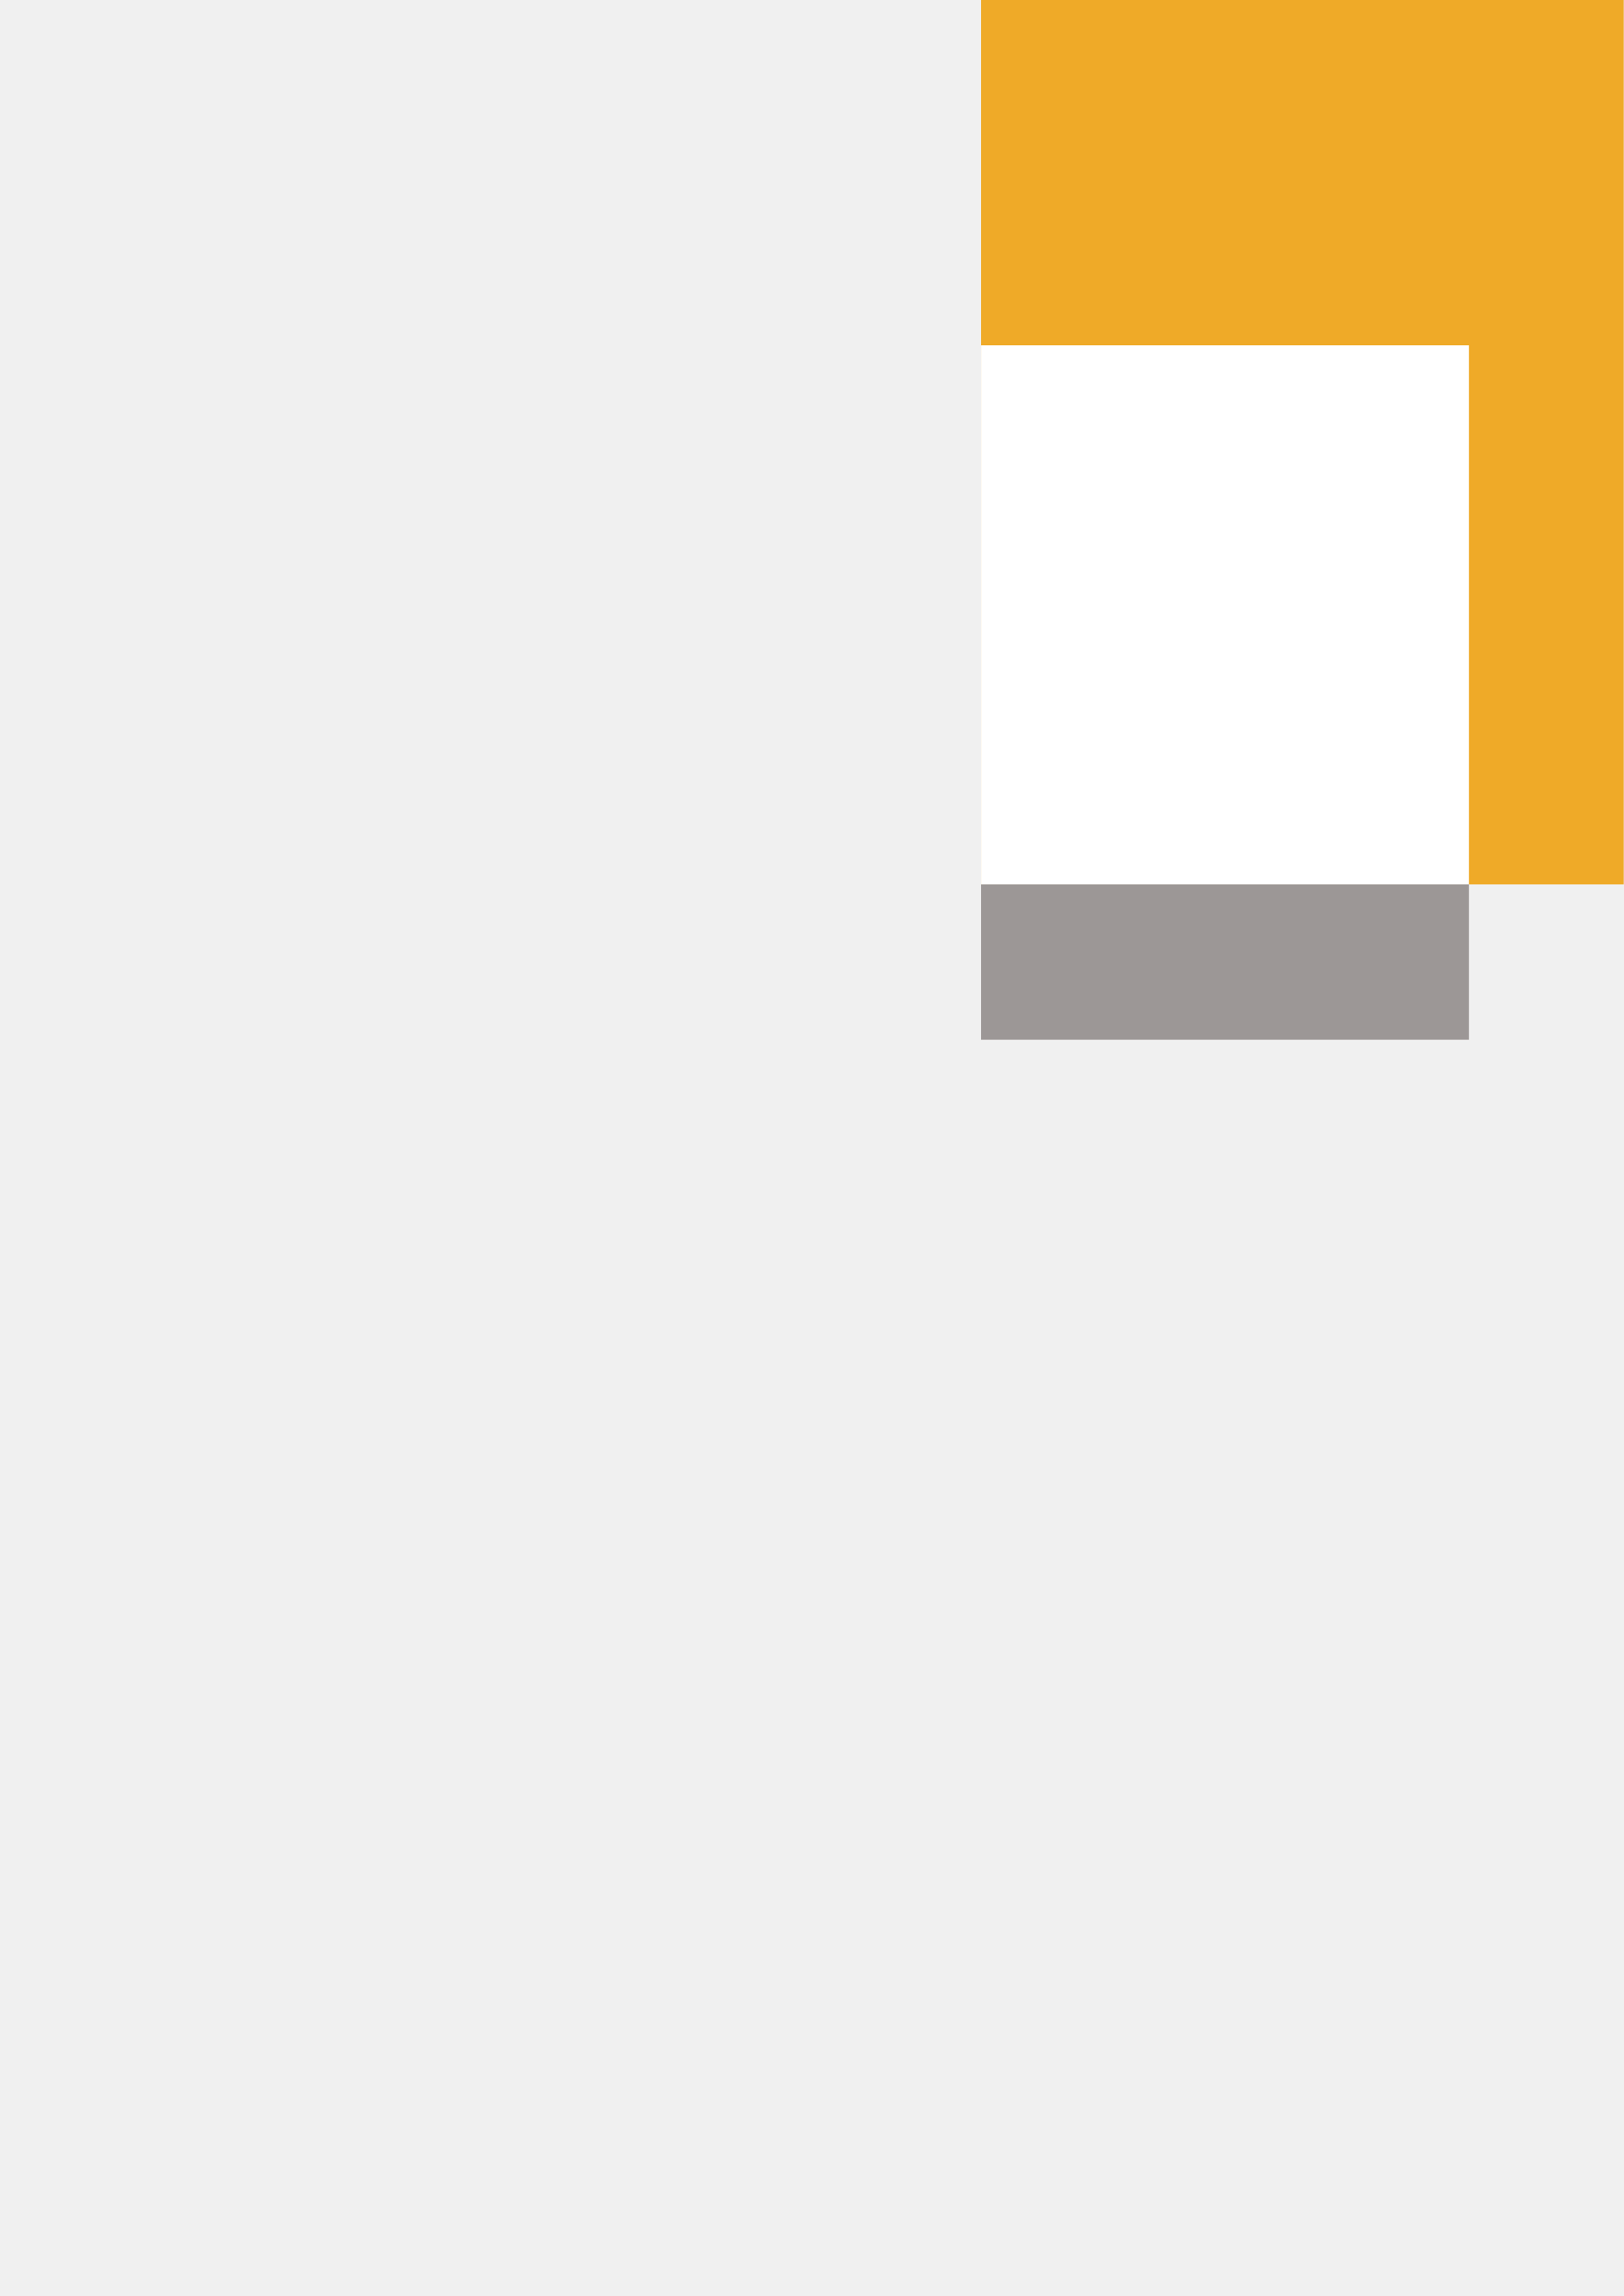
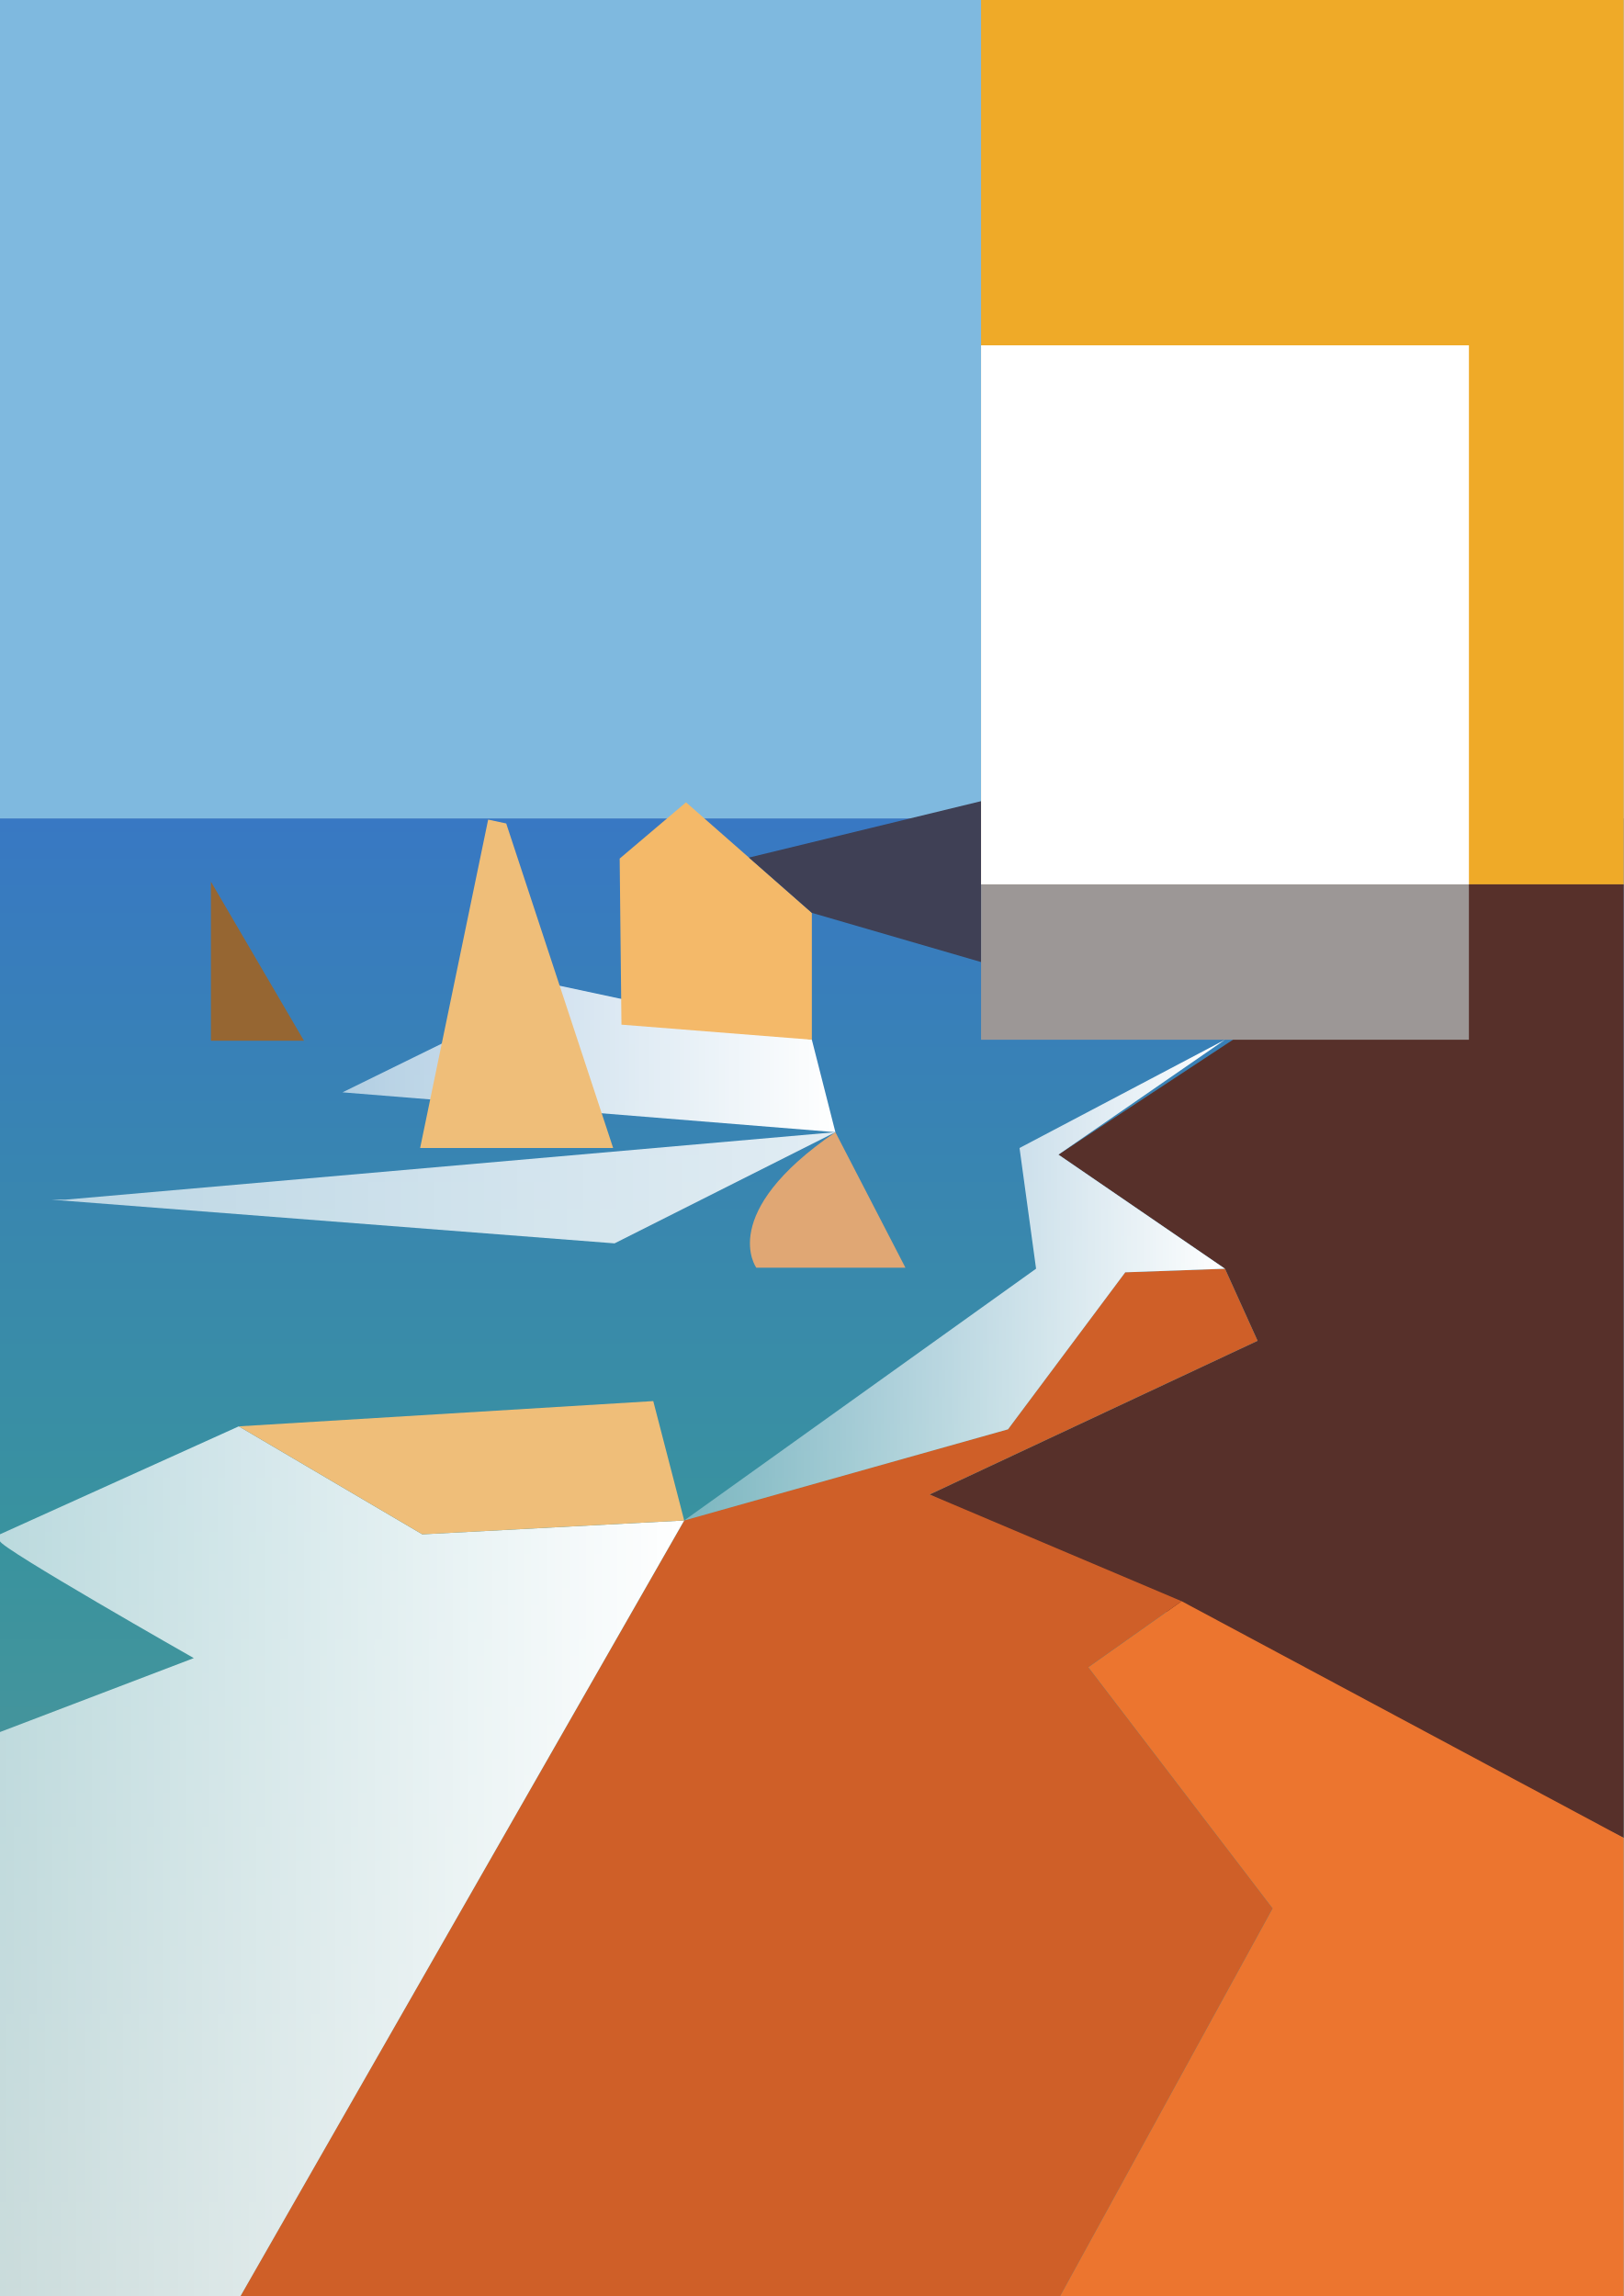
- <svg xmlns="http://www.w3.org/2000/svg" width="210mm" height="297mm" viewBox="0 0 210 297" version="1.1" id="svg1" xml:space="preserve">
+ <svg xmlns="http://www.w3.org/2000/svg" xmlns:xlink="http://www.w3.org/1999/xlink" width="210mm" height="297mm" viewBox="0 0 210 297" version="1.1" id="svg1" xml:space="preserve">
  <defs id="defs1">
+     <linearGradient id="linearGradient19">
+       <stop style="stop-color:#ffffff;stop-opacity:0.658;" offset="0" id="stop19" />
+       <stop style="stop-color:#ffffff;stop-opacity:1;" offset="1" id="stop20" />
+     </linearGradient>
+     <linearGradient id="linearGradient16">
+       <stop style="stop-color:#ffffff;stop-opacity:0.609;" offset="0" id="stop16" />
+       <stop style="stop-color:#ffffff;stop-opacity:1;" offset="1" id="stop17" />
+     </linearGradient>
+     <linearGradient id="linearGradient14">
+       <stop style="stop-color:#ffffff;stop-opacity:0.333;" offset="0" id="stop14" />
+       <stop style="stop-color:#ffffff;stop-opacity:1;" offset="1" id="stop15" />
+     </linearGradient>
+     <linearGradient id="linearGradient11">
+       <stop style="stop-color:#ffffff;stop-opacity:0.664;" offset="0" id="stop12" />
+       <stop style="stop-color:#ffffff;stop-opacity:0.85;" offset="1" id="stop13" />
+     </linearGradient>
+     <linearGradient id="linearGradient9">
+       <stop style="stop-color:#3878c3;stop-opacity:1;" offset="0" id="stop9" />
+       <stop style="stop-color:#39939e;stop-opacity:1;" offset="0.492" id="stop11" />
+       <stop style="stop-color:#659797;stop-opacity:1;" offset="1" id="stop10" />
+     </linearGradient>
    <rect x="718.035" y="241.253" width="0" height="72.425" id="rect8" />
    <rect x="479.571" y="168.828" width="238.464" height="193.552" id="rect5" />
    <rect x="479.571" y="216.19" width="238.464" height="154.767" id="rect4" />
+     <linearGradient xlink:href="#linearGradient9" id="linearGradient10" x1="-0.132" y1="105.863" x2="-0.132" y2="228.112" gradientUnits="userSpaceOnUse" gradientTransform="matrix(1,0,0,1.563512,0,-59.65512)" />
+     <linearGradient xlink:href="#linearGradient11" id="linearGradient13" x1="6.666" y1="153.646" x2="108.104" y2="153.646" gradientUnits="userSpaceOnUse" />
+     <linearGradient xlink:href="#linearGradient14" id="linearGradient15" x1="88.414" y1="165.593" x2="158.839" y2="165.593" gradientUnits="userSpaceOnUse" />
+     <linearGradient xlink:href="#linearGradient16" id="linearGradient17" x1="43.807" y1="136.985" x2="108.219" y2="136.985" gradientUnits="userSpaceOnUse" />
+     <linearGradient xlink:href="#linearGradient19" id="linearGradient20" x1="0" y1="240.753" x2="88.491" y2="240.753" gradientUnits="userSpaceOnUse" />
  </defs>
  <g id="layer1">
+     <rect style="fill:#7fb9df;fill-opacity:1;stroke-width:3.969;stroke-linecap:round;stroke-linejoin:round;stroke:none" id="rect10" width="210" height="105.863" x="0" y="0" />
+     <rect style="fill:url(#linearGradient10);fill-opacity:1;stroke:none;stroke-width:4.963;stroke-linecap:round;stroke-linejoin:round" id="rect9" width="210.132" height="191.137" x="-0.132" y="105.863" />
    <rect style="fill:#efaa28;fill-opacity:1;stroke:none;stroke-width:3.969;stroke-linecap:round;stroke-linejoin:round" id="rect1" width="83.114" height="114.4" x="126.886" y="0" />
-     <g id="g13">
+     <path style="fill:#57302a;stroke:none;stroke-width:0.265px;stroke-linecap:butt;stroke-linejoin:miter;stroke-opacity:1;fill-opacity:1" d="M 158.433,164.116 136.896,149.356 189.98,114.4 H 210 v 123.337 l -89.764,-44.417 42.416,-19.879 z" id="path4" />
+     <path style="fill:#ec752f;stroke:none;stroke-width:0.265px;stroke-linecap:butt;stroke-linejoin:miter;stroke-opacity:1;fill-opacity:1" d="m 137.119,297 27.467,-50.137 -23.838,-31.195 12.08,-8.542 L 210,237.737 V 297 Z" id="path1" />
+     <path style="fill:#cf5f28;stroke:none;stroke-width:0.265px;stroke-linecap:butt;stroke-linejoin:miter;stroke-opacity:1;fill-opacity:1" d="m 31.11,297 57.381,-100.319 41.879,-11.79 15.164,-20.31 12.899,-0.465 4.218,9.325 -42.416,19.879 32.591,13.805 -12.08,8.542 23.838,31.195 L 137.119,297 Z" id="path2" />
+     <path style="fill:url(#linearGradient17);stroke:none;stroke-width:0.265px;stroke-linecap:butt;stroke-linejoin:miter;stroke-opacity:1" d="M 108.045,146.453 105,134.494 72.386,127.51 44.297,141.3 Z" id="path15" />
+     <path style="fill:url(#linearGradient20);stroke:none;stroke-width:0.265px;stroke-linecap:butt;stroke-linejoin:miter;stroke-opacity:1;fill-opacity:1" d="M 31.11,297 H 0 v -72.953 l 25.064,-9.562 c 0,0 -25.064,-14.248 -25.064,-15.133 0,-0.885 0,-0.885 0,-0.885 l 30.881,-13.961 23.736,13.967 33.873,-1.792 z" id="path3" />
+     <path style="fill:#efbe79;fill-opacity:1;stroke:none;stroke-width:0.265px;stroke-linecap:butt;stroke-linejoin:miter;stroke-opacity:1" d="M 63.135,106.02 54.337,148.5 H 79.301 L 65.471,106.519 Z" id="path5" />
+     <path style="fill:#f4b969;fill-opacity:1;stroke:none;stroke-width:0.265px;stroke-linecap:butt;stroke-linejoin:miter;stroke-opacity:1" d="M 88.726,103.785 105,118.081 v 16.413 l -24.625,-1.949 -0.23,-21.484 z" id="path6" />
+     <path style="fill:#3f4055;stroke:none;stroke-width:0.265px;stroke-linecap:butt;stroke-linejoin:miter;stroke-opacity:1;fill-opacity:1" d="M 126.886,124.447 105,118.081 l -8.137,-7.148 30.023,-7.299 z" id="path7" />
+     <path style="fill:#e0a774;stroke:none;stroke-width:0.265px;stroke-linecap:butt;stroke-linejoin:miter;stroke-opacity:1;fill-opacity:1" d="m 108.045,146.453 9.057,17.527 h -19.289 c 0,0 -5.124,-7.038 10.232,-17.527 z" id="path8" />
+     <path style="fill:#966632;stroke:none;stroke-width:0.265px;stroke-linecap:butt;stroke-linejoin:miter;stroke-opacity:1;fill-opacity:1" d="m 27.279,114.045 v 20.582 h 12.036 z" id="path9" />
+     <g id="g13" style="stroke:none">
      <rect style="fill:#ffffff;fill-opacity:1;stroke:none;stroke-width:3.969;stroke-linecap:round;stroke-linejoin:round" id="rect3" width="63.094" height="69.731" x="126.886" y="44.669" />
      <rect style="fill:#9c9796;fill-opacity:1;stroke:none;stroke-width:3.969;stroke-linecap:round;stroke-linejoin:round" id="rect2" width="63.094" height="20.094" x="126.886" y="114.4" />
    </g>
+     <path style="fill:url(#linearGradient13);stroke:none;stroke-width:0.265px;stroke-linecap:butt;stroke-linejoin:miter;stroke-opacity:1" d="M 6.676,155.186 79.483,160.836 108.045,146.453 8.423,155.186" id="path11" />
+     <path style="fill:url(#linearGradient15);stroke:none;stroke-width:0.265px;stroke-linecap:butt;stroke-linejoin:miter;stroke-opacity:1" d="m 88.491,196.681 41.879,-11.79 15.164,-20.31 12.899,-0.465 -21.538,-14.76 21.538,-14.862 -26.574,14.006 2.14,15.613 -45.509,32.568" id="path13" />
+     <path style="fill:#efbe79;stroke:none;stroke-width:0.265px;stroke-linecap:butt;stroke-linejoin:miter;stroke-opacity:1;fill-opacity:1" d="m 88.491,196.681 -33.873,1.792 -23.736,-13.967 53.607,-3.268 z" id="path17" />
  </g>
</svg>
